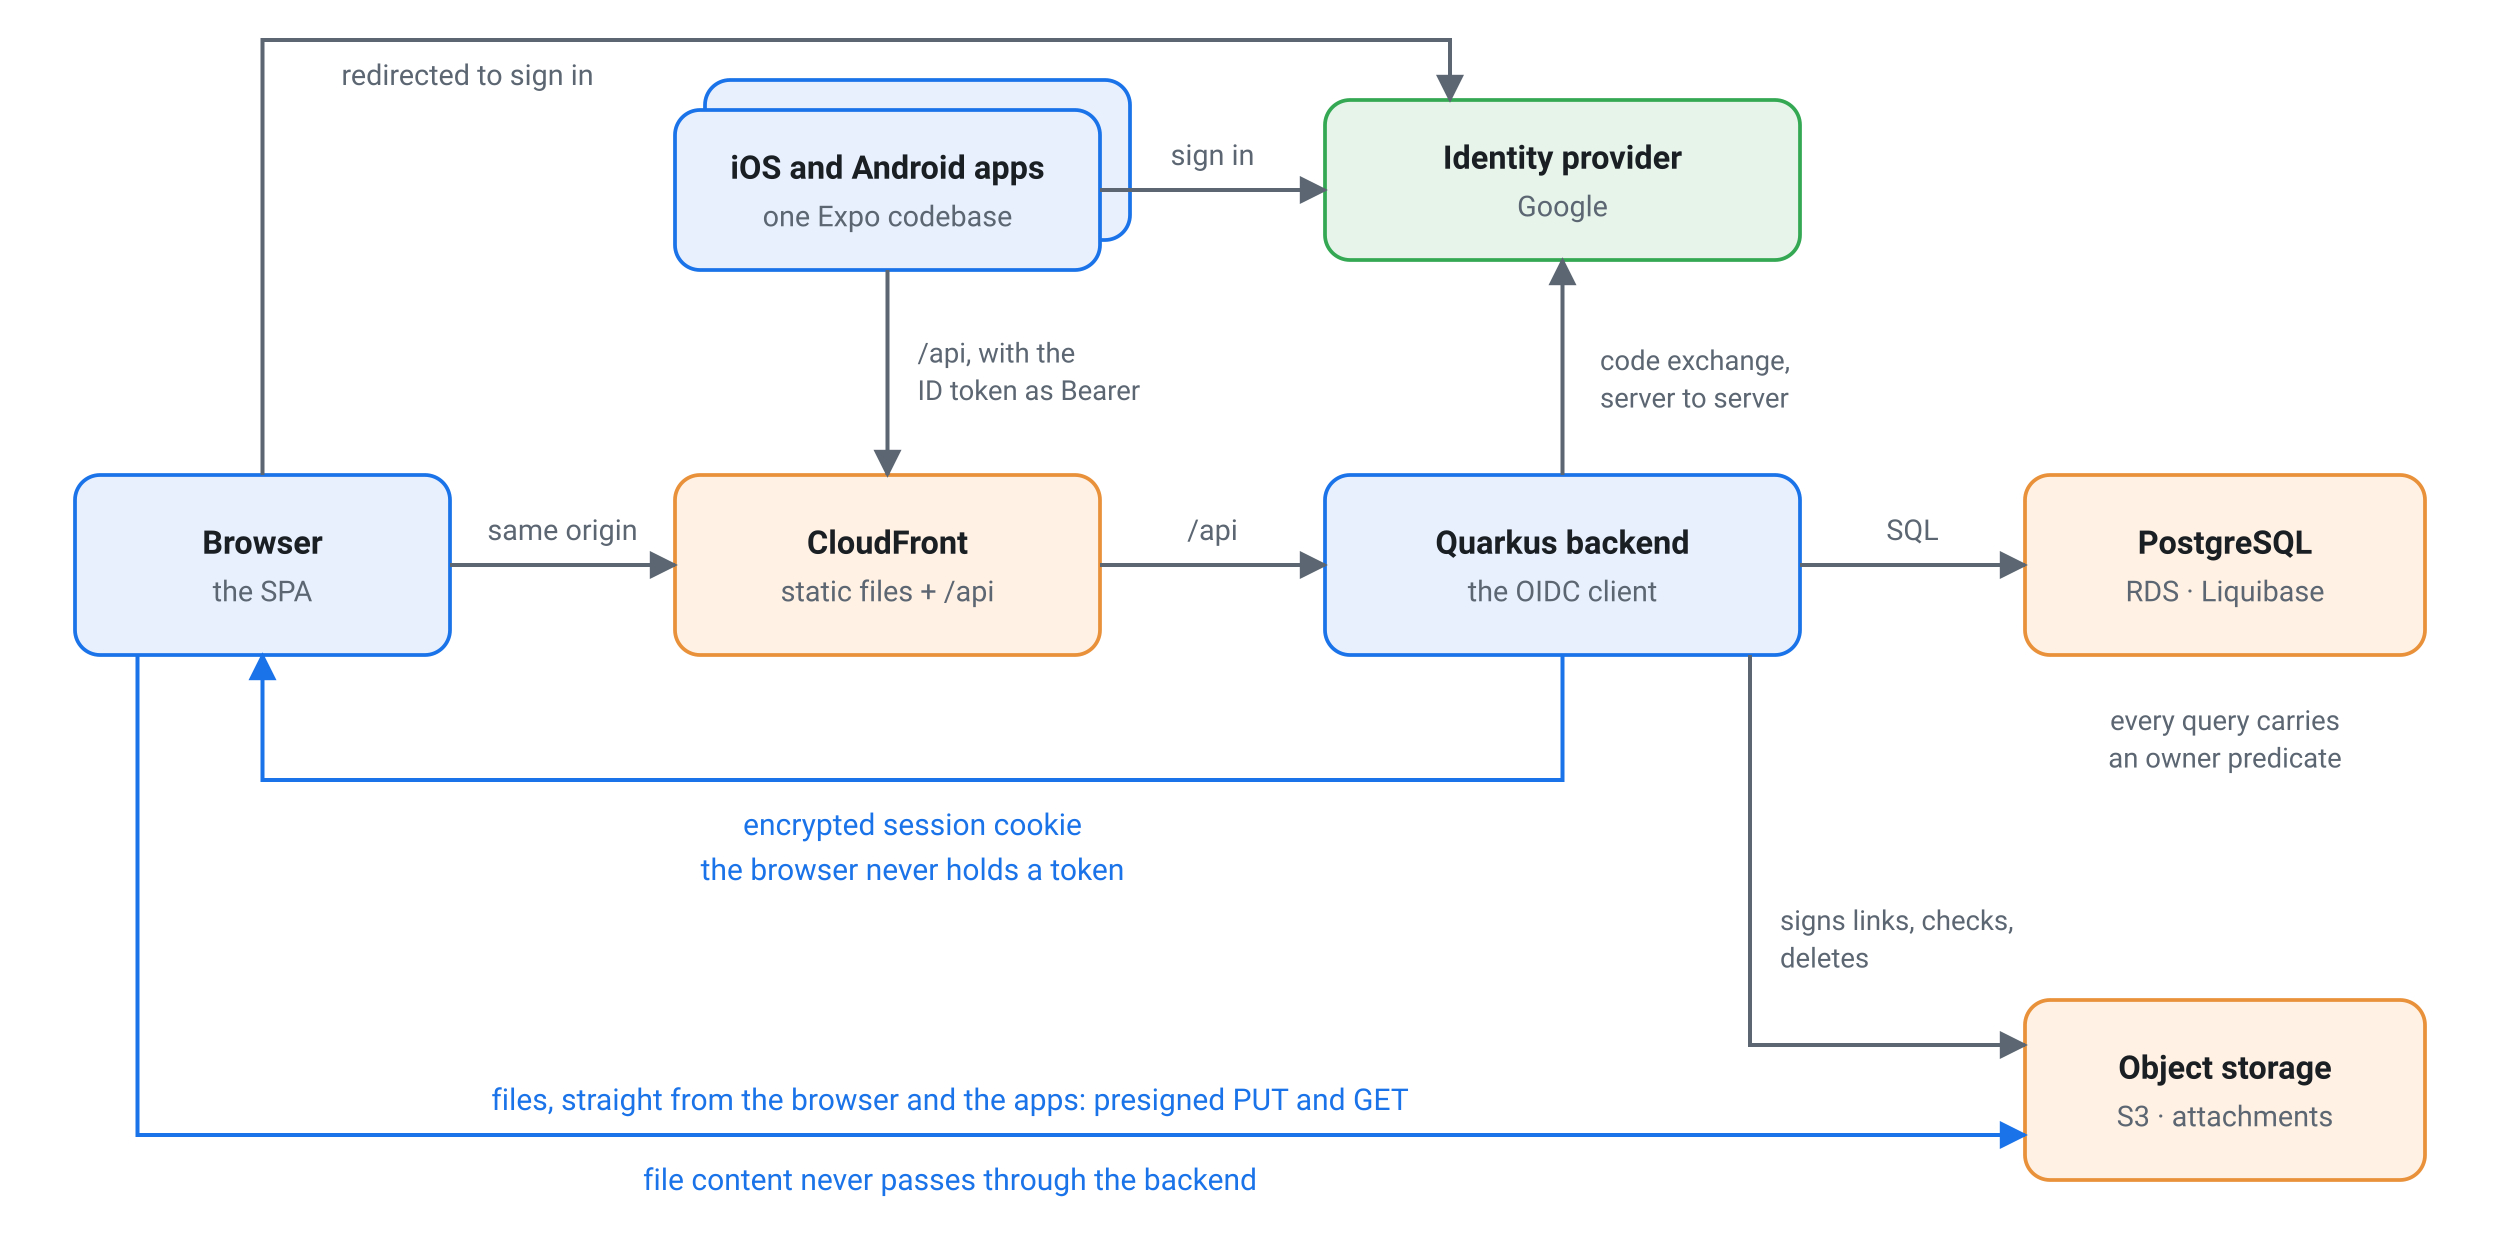
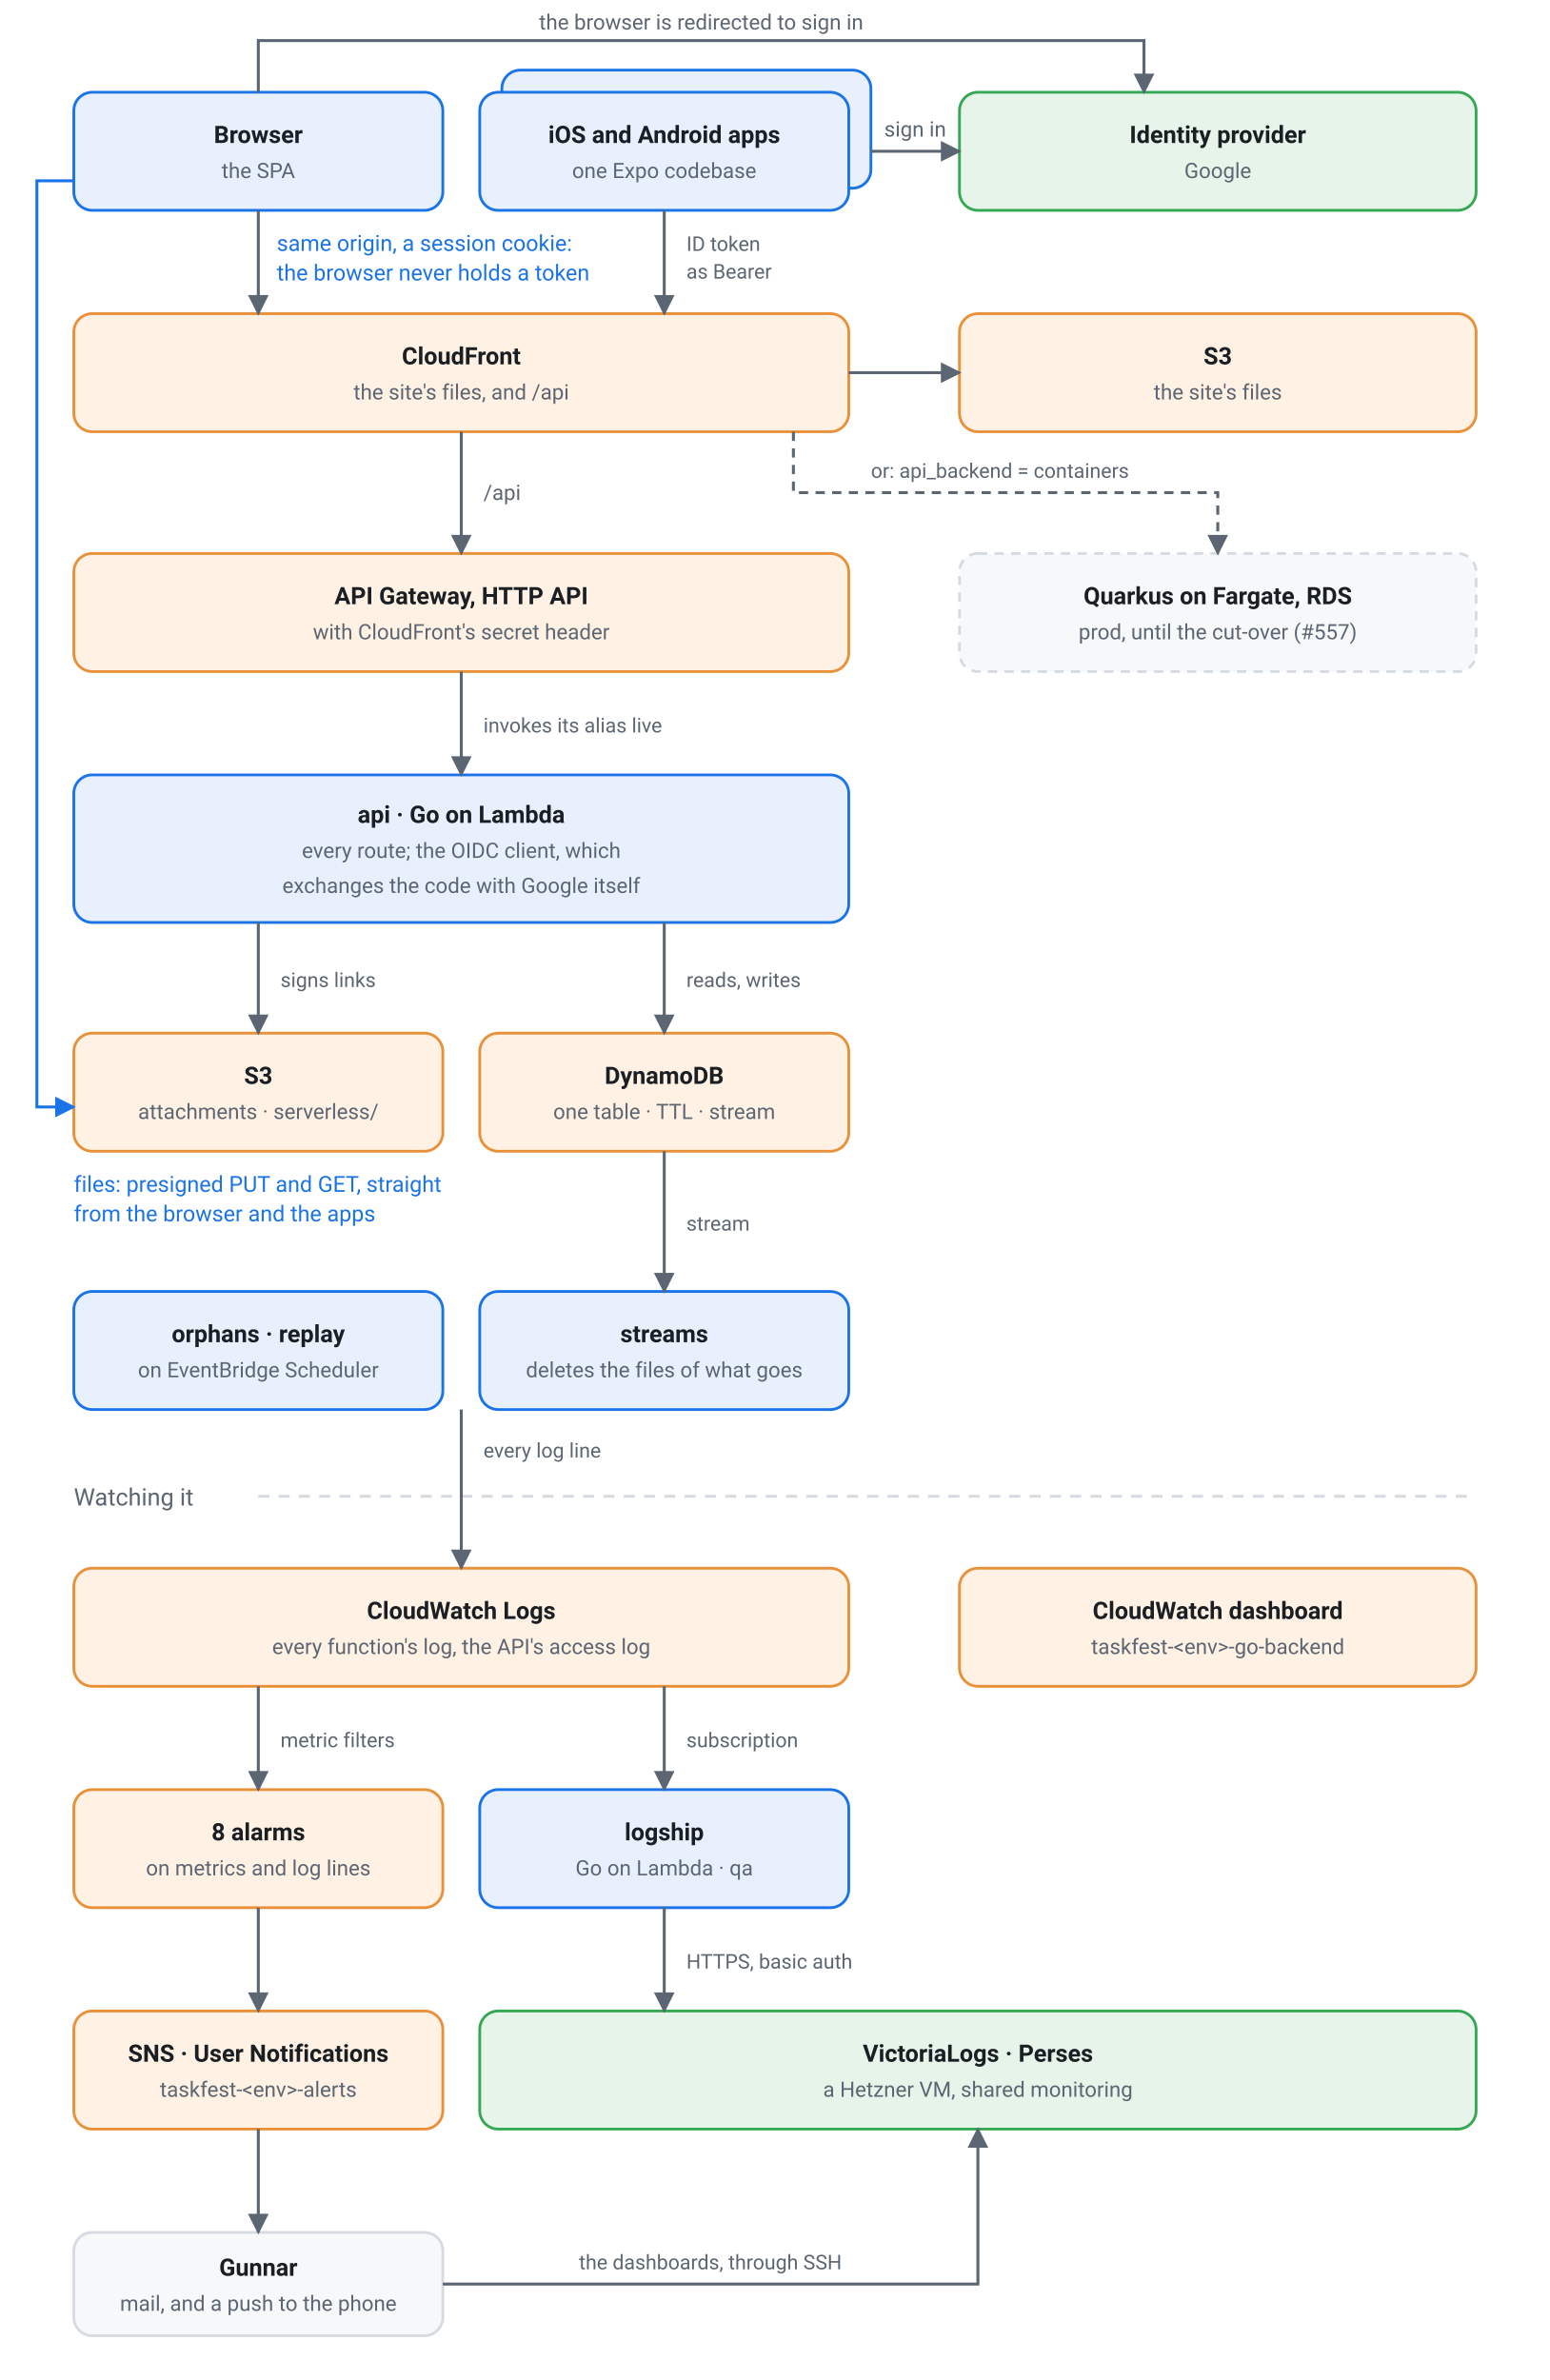
- <svg xmlns="http://www.w3.org/2000/svg" viewBox="0 0 1000 500" width="1000" height="500" role="img" aria-label="The browser talks only to CloudFront, which serves the app from S3 and passes /api to the Quarkus backend. The backend is the OIDC client: it exchanges the code with the identity provider, Google, itself and returns an encrypted session cookie, so the browser never holds a token. The iOS and Android apps sign in with the identity provider themselves and send their /api requests through CloudFront too, with the ID token as a Bearer token. The database is PostgreSQL on RDS. Files attached to tasks go straight between the browser or the apps and S3 through presigned links the backend signs, so their content never passes through it." font-family="system-ui, -apple-system, BlinkMacSystemFont, 'Segoe UI', Roboto, Helvetica, Arial, sans-serif">
+ <svg xmlns="http://www.w3.org/2000/svg" viewBox="0 0 840 1290" width="840" height="1290" role="img" aria-label="TaskFest on the Go backend, top to bottom. The browser and the iOS and Android apps sign in with Google: the browser is redirected there, the apps sign in themselves. Both talk only to CloudFront, which serves the site's files from S3 and passes /api to API Gateway's HTTP API with a secret header, or, where api_backend says containers, to the Quarkus backend on Fargate that prod runs until the cut-over. The HTTP API invokes the api function, Go on Lambda, which serves every route and is the OIDC client: it exchanges the code with Google itself, and the browser holds a session cookie, never a token, while the apps send their ID token as a Bearer token. The api function reads and writes one DynamoDB table and signs links to the attachment bucket, so files go straight between the clients and S3. The table's stream feeds the streams function, and EventBridge Scheduler runs orphans and replay. Every log line goes to CloudWatch Logs, where eight alarms watch metrics and log lines and notify an SNS topic, which mails Gunnar and pushes to his phone; a CloudWatch dashboard shows the figures. In qa, a subscription filter also hands every line to logship, which sends it over HTTPS with basic auth to VictoriaLogs and Perses on a shared Hetzner VM, which Gunnar opens through SSH." font-family="system-ui, -apple-system, BlinkMacSystemFont, 'Segoe UI', Roboto, Helvetica, Arial, sans-serif">
  <defs>
    <marker id="arrow" viewBox="0 0 10 10" refX="9" refY="5" markerWidth="7" markerHeight="7" orient="auto-start-reverse">
      <path d="M 0 0 L 10 5 L 0 10 z" fill="#5b6672" />
    </marker>
    <marker id="arrow-accent" viewBox="0 0 10 10" refX="9" refY="5" markerWidth="7" markerHeight="7" orient="auto-start-reverse">
      <path d="M 0 0 L 10 5 L 0 10 z" fill="#1a73e8" />
    </marker>
  </defs>
-   <rect width="1000" height="500" fill="#ffffff" />
-   <rect x="30" y="190" width="150" height="72" rx="10" fill="#e8f0fe" stroke="#1a73e8" stroke-width="1.5" />
-   <text x="105.0" y="221.5" text-anchor="middle" font-size="13" font-weight="600" fill="#1a1f24">Browser</text>
-   <text x="105.0" y="240.5" text-anchor="middle" font-size="11.5" font-weight="400" fill="#5b6672">the SPA</text>
-   <rect x="282" y="32" width="170" height="64" rx="10" fill="#e8f0fe" stroke="#1a73e8" stroke-width="1.5" />
-   <rect x="270" y="44" width="170" height="64" rx="10" fill="#e8f0fe" stroke="#1a73e8" stroke-width="1.5" />
-   <text x="355.0" y="71.5" text-anchor="middle" font-size="13" font-weight="600" fill="#1a1f24">iOS and Android apps</text>
-   <text x="355.0" y="90.5" text-anchor="middle" font-size="11.5" font-weight="400" fill="#5b6672">one Expo codebase</text>
-   <rect x="270" y="190" width="170" height="72" rx="10" fill="#fff1e3" stroke="#e8913a" stroke-width="1.5" />
-   <text x="355.0" y="221.5" text-anchor="middle" font-size="13" font-weight="600" fill="#1a1f24">CloudFront</text>
-   <text x="355.0" y="240.5" text-anchor="middle" font-size="11.5" font-weight="400" fill="#5b6672">static files + /api</text>
-   <rect x="530" y="190" width="190" height="72" rx="10" fill="#e8f0fe" stroke="#1a73e8" stroke-width="1.5" />
-   <text x="625.0" y="221.5" text-anchor="middle" font-size="13" font-weight="600" fill="#1a1f24">Quarkus backend</text>
-   <text x="625.0" y="240.5" text-anchor="middle" font-size="11.5" font-weight="400" fill="#5b6672">the OIDC client</text>
-   <rect x="810" y="190" width="160" height="72" rx="10" fill="#fff1e3" stroke="#e8913a" stroke-width="1.5" />
-   <text x="890.0" y="221.5" text-anchor="middle" font-size="13" font-weight="600" fill="#1a1f24">PostgreSQL</text>
-   <text x="890.0" y="240.5" text-anchor="middle" font-size="11.5" font-weight="400" fill="#5b6672">RDS · Liquibase</text>
-   <rect x="530" y="40" width="190" height="64" rx="10" fill="#e6f4ea" stroke="#34a853" stroke-width="1.5" />
-   <text x="625.0" y="67.5" text-anchor="middle" font-size="13" font-weight="600" fill="#1a1f24">Identity provider</text>
-   <text x="625.0" y="86.5" text-anchor="middle" font-size="11.5" font-weight="400" fill="#5b6672">Google</text>
-   <rect x="810" y="400" width="160" height="72" rx="10" fill="#fff1e3" stroke="#e8913a" stroke-width="1.5" />
-   <text x="890.0" y="431.5" text-anchor="middle" font-size="13" font-weight="600" fill="#1a1f24">Object storage</text>
-   <text x="890.0" y="450.5" text-anchor="middle" font-size="11.5" font-weight="400" fill="#5b6672">S3 · attachments</text>
-   <polyline points="180,226 270,226" fill="none" stroke="#5b6672" stroke-width="1.6" marker-end="url(#arrow)" />
-   <text x="225" y="216" text-anchor="middle" font-size="11.5" fill="#5b6672">same origin</text>
-   <polyline points="440,226 530,226" fill="none" stroke="#5b6672" stroke-width="1.6" marker-end="url(#arrow)" />
-   <text x="485" y="216" text-anchor="middle" font-size="11.5" fill="#5b6672">/api</text>
-   <polyline points="720,226 810,226" fill="none" stroke="#5b6672" stroke-width="1.6" marker-end="url(#arrow)" />
-   <text x="765" y="216" text-anchor="middle" font-size="11.5" fill="#5b6672">SQL</text>
-   <text x="890" y="292" text-anchor="middle" font-size="11" fill="#5b6672">every query carries</text>
-   <text x="890" y="307" text-anchor="middle" font-size="11" fill="#5b6672">an owner predicate</text>
-   <polyline points="625,190 625,104" fill="none" stroke="#5b6672" stroke-width="1.6" marker-end="url(#arrow)" />
-   <text x="640" y="148" text-anchor="start" font-size="11" fill="#5b6672">code exchange,</text>
-   <text x="640" y="163" text-anchor="start" font-size="11" fill="#5b6672">server to server</text>
-   <polyline points="105,190 105,16 580,16 580,40" fill="none" stroke="#5b6672" stroke-width="1.6" marker-end="url(#arrow)" />
-   <text x="187" y="34" text-anchor="middle" font-size="11.5" fill="#5b6672">redirected to sign in</text>
-   <polyline points="440,76 530,76" fill="none" stroke="#5b6672" stroke-width="1.6" marker-end="url(#arrow)" />
-   <text x="485" y="66" text-anchor="middle" font-size="11.5" fill="#5b6672">sign in</text>
-   <polyline points="355,108 355,190" fill="none" stroke="#5b6672" stroke-width="1.6" marker-end="url(#arrow)" />
-   <text x="367" y="145" text-anchor="start" font-size="11" fill="#5b6672">/api, with the</text>
-   <text x="367" y="160" text-anchor="start" font-size="11" fill="#5b6672">ID token as Bearer</text>
-   <polyline points="625,262 625,312 105,312 105,262" fill="none" stroke="#1a73e8" stroke-width="1.6" marker-end="url(#arrow-accent)" />
-   <text x="365" y="334" text-anchor="middle" font-size="12" fill="#1a73e8">encrypted session cookie</text>
-   <text x="365" y="352" text-anchor="middle" font-size="12" fill="#1a73e8">the browser never holds a token</text>
-   <polyline points="700,262 700,418 810,418" fill="none" stroke="#5b6672" stroke-width="1.6" marker-end="url(#arrow)" />
-   <text x="712" y="372" text-anchor="start" font-size="11" fill="#5b6672">signs links, checks,</text>
-   <text x="712" y="387" text-anchor="start" font-size="11" fill="#5b6672">deletes</text>
-   <polyline points="55,262 55,454 810,454" fill="none" stroke="#1a73e8" stroke-width="1.6" marker-end="url(#arrow-accent)" />
-   <text x="380" y="444" text-anchor="middle" font-size="12" fill="#1a73e8">files, straight from the browser and the apps: presigned PUT and GET</text>
-   <text x="380" y="476" text-anchor="middle" font-size="12" fill="#1a73e8">file content never passes through the backend</text>
+   <rect width="840" height="1290" fill="#ffffff" />
+   <rect x="40" y="50" width="200" height="64" rx="10" fill="#e8f0fe" stroke="#1a73e8" stroke-width="1.5" />
+   <text x="140.0" y="77.5" text-anchor="middle" font-size="13" font-weight="600" fill="#1a1f24">Browser</text>
+   <text x="140.0" y="96.5" text-anchor="middle" font-size="11.5" font-weight="400" fill="#5b6672">the SPA</text>
+   <rect x="272" y="38" width="200" height="64" rx="10" fill="#e8f0fe" stroke="#1a73e8" stroke-width="1.5" />
+   <rect x="260" y="50" width="200" height="64" rx="10" fill="#e8f0fe" stroke="#1a73e8" stroke-width="1.5" />
+   <text x="360.0" y="77.5" text-anchor="middle" font-size="13" font-weight="600" fill="#1a1f24">iOS and Android apps</text>
+   <text x="360.0" y="96.5" text-anchor="middle" font-size="11.5" font-weight="400" fill="#5b6672">one Expo codebase</text>
+   <rect x="520" y="50" width="280" height="64" rx="10" fill="#e6f4ea" stroke="#34a853" stroke-width="1.5" />
+   <text x="660.0" y="77.5" text-anchor="middle" font-size="13" font-weight="600" fill="#1a1f24">Identity provider</text>
+   <text x="660.0" y="96.5" text-anchor="middle" font-size="11.5" font-weight="400" fill="#5b6672">Google</text>
+   <polyline points="472,82 520,82" fill="none" stroke="#5b6672" stroke-width="1.6" marker-end="url(#arrow)" />
+   <text x="496" y="74" text-anchor="middle" font-size="11.5" fill="#5b6672">sign in</text>
+   <polyline points="140,50 140,22 620,22 620,50" fill="none" stroke="#5b6672" stroke-width="1.6" marker-end="url(#arrow)" />
+   <text x="380" y="16" text-anchor="middle" font-size="11.5" fill="#5b6672">the browser is redirected to sign in</text>
+   <rect x="40" y="170" width="420" height="64" rx="10" fill="#fff1e3" stroke="#e8913a" stroke-width="1.5" />
+   <text x="250.0" y="197.5" text-anchor="middle" font-size="13" font-weight="600" fill="#1a1f24">CloudFront</text>
+   <text x="250.0" y="216.5" text-anchor="middle" font-size="11.5" font-weight="400" fill="#5b6672">the site's files, and /api</text>
+   <rect x="520" y="170" width="280" height="64" rx="10" fill="#fff1e3" stroke="#e8913a" stroke-width="1.5" />
+   <text x="660.0" y="197.5" text-anchor="middle" font-size="13" font-weight="600" fill="#1a1f24">S3</text>
+   <text x="660.0" y="216.5" text-anchor="middle" font-size="11.5" font-weight="400" fill="#5b6672">the site's files</text>
+   <polyline points="140,114 140,170" fill="none" stroke="#5b6672" stroke-width="1.6" marker-end="url(#arrow)" />
+   <text x="150" y="136" text-anchor="start" font-size="12" fill="#1a73e8">same origin, a session cookie:</text>
+   <text x="150" y="152" text-anchor="start" font-size="12" fill="#1a73e8">the browser never holds a token</text>
+   <polyline points="360,114 360,170" fill="none" stroke="#5b6672" stroke-width="1.6" marker-end="url(#arrow)" />
+   <text x="372" y="136" text-anchor="start" font-size="11" fill="#5b6672">ID token</text>
+   <text x="372" y="151" text-anchor="start" font-size="11" fill="#5b6672">as Bearer</text>
+   <polyline points="460,202 520,202" fill="none" stroke="#5b6672" stroke-width="1.6" marker-end="url(#arrow)" />
+   <rect x="40" y="300" width="420" height="64" rx="10" fill="#fff1e3" stroke="#e8913a" stroke-width="1.5" />
+   <text x="250.0" y="327.5" text-anchor="middle" font-size="13" font-weight="600" fill="#1a1f24">API Gateway, HTTP API</text>
+   <text x="250.0" y="346.5" text-anchor="middle" font-size="11.5" font-weight="400" fill="#5b6672">with CloudFront's secret header</text>
+   <rect x="520" y="300" width="280" height="64" rx="10" fill="#f6f8fa" stroke="#d5dbe1" stroke-width="1.5" stroke-dasharray="5 4" />
+   <text x="660.0" y="327.5" text-anchor="middle" font-size="13" font-weight="600" fill="#1a1f24">Quarkus on Fargate, RDS</text>
+   <text x="660.0" y="346.5" text-anchor="middle" font-size="11.5" font-weight="400" fill="#5b6672">prod, until the cut-over (#557)</text>
+   <polyline points="250,234 250,300" fill="none" stroke="#5b6672" stroke-width="1.6" marker-end="url(#arrow)" />
+   <text x="262" y="271" text-anchor="start" font-size="11.5" fill="#5b6672">/api</text>
+   <polyline points="430,234 430,267 660,267 660,300" fill="none" stroke="#5b6672" stroke-width="1.6" stroke-dasharray="5 4" marker-end="url(#arrow)" />
+   <text x="472" y="259" text-anchor="start" font-size="11" fill="#5b6672">or: api_backend = containers</text>
+   <rect x="40" y="420" width="420" height="80" rx="10" fill="#e8f0fe" stroke="#1a73e8" stroke-width="1.5" />
+   <text x="250.0" y="446.0" text-anchor="middle" font-size="13" font-weight="600" fill="#1a1f24">api · Go on Lambda</text>
+   <text x="250.0" y="465.0" text-anchor="middle" font-size="11.5" font-weight="400" fill="#5b6672">every route; the OIDC client, which</text>
+   <text x="250.0" y="484.0" text-anchor="middle" font-size="11.5" font-weight="400" fill="#5b6672">exchanges the code with Google itself</text>
+   <polyline points="250,364 250,420" fill="none" stroke="#5b6672" stroke-width="1.6" marker-end="url(#arrow)" />
+   <text x="262" y="397" text-anchor="start" font-size="11" fill="#5b6672">invokes its alias live</text>
+   <rect x="40" y="560" width="200" height="64" rx="10" fill="#fff1e3" stroke="#e8913a" stroke-width="1.5" />
+   <text x="140.0" y="587.5" text-anchor="middle" font-size="13" font-weight="600" fill="#1a1f24">S3</text>
+   <text x="140.0" y="606.5" text-anchor="middle" font-size="11.5" font-weight="400" fill="#5b6672">attachments · serverless/</text>
+   <rect x="260" y="560" width="200" height="64" rx="10" fill="#fff1e3" stroke="#e8913a" stroke-width="1.5" />
+   <text x="360.0" y="587.5" text-anchor="middle" font-size="13" font-weight="600" fill="#1a1f24">DynamoDB</text>
+   <text x="360.0" y="606.5" text-anchor="middle" font-size="11.5" font-weight="400" fill="#5b6672">one table · TTL · stream</text>
+   <polyline points="140,500 140,560" fill="none" stroke="#5b6672" stroke-width="1.6" marker-end="url(#arrow)" />
+   <text x="152" y="535" text-anchor="start" font-size="11" fill="#5b6672">signs links</text>
+   <polyline points="360,500 360,560" fill="none" stroke="#5b6672" stroke-width="1.6" marker-end="url(#arrow)" />
+   <text x="372" y="535" text-anchor="start" font-size="11" fill="#5b6672">reads, writes</text>
+   <polyline points="40,98 20,98 20,600 40,600" fill="none" stroke="#1a73e8" stroke-width="1.6" marker-end="url(#arrow-accent)" />
+   <text x="40" y="646" text-anchor="start" font-size="12" fill="#1a73e8">files: presigned PUT and GET, straight</text>
+   <text x="40" y="662" text-anchor="start" font-size="12" fill="#1a73e8">from the browser and the apps</text>
+   <rect x="40" y="700" width="200" height="64" rx="10" fill="#e8f0fe" stroke="#1a73e8" stroke-width="1.5" />
+   <text x="140.0" y="727.5" text-anchor="middle" font-size="13" font-weight="600" fill="#1a1f24">orphans · replay</text>
+   <text x="140.0" y="746.5" text-anchor="middle" font-size="11.5" font-weight="400" fill="#5b6672">on EventBridge Scheduler</text>
+   <rect x="260" y="700" width="200" height="64" rx="10" fill="#e8f0fe" stroke="#1a73e8" stroke-width="1.5" />
+   <text x="360.0" y="727.5" text-anchor="middle" font-size="13" font-weight="600" fill="#1a1f24">streams</text>
+   <text x="360.0" y="746.5" text-anchor="middle" font-size="11.5" font-weight="400" fill="#5b6672">deletes the files of what goes</text>
+   <polyline points="360,624 360,700" fill="none" stroke="#5b6672" stroke-width="1.6" marker-end="url(#arrow)" />
+   <text x="372" y="667" text-anchor="start" font-size="11" fill="#5b6672">stream</text>
+   <text x="40" y="816" text-anchor="start" font-size="13" fill="#5b6672">Watching it</text>
+   <line x1="140" y1="811" x2="800" y2="811" stroke="#d5dbe1" stroke-width="1.6" stroke-dasharray="6 5" />
+   <rect x="40" y="850" width="420" height="64" rx="10" fill="#fff1e3" stroke="#e8913a" stroke-width="1.5" />
+   <text x="250.0" y="877.5" text-anchor="middle" font-size="13" font-weight="600" fill="#1a1f24">CloudWatch Logs</text>
+   <text x="250.0" y="896.5" text-anchor="middle" font-size="11.5" font-weight="400" fill="#5b6672">every function's log, the API's access log</text>
+   <rect x="520" y="850" width="280" height="64" rx="10" fill="#fff1e3" stroke="#e8913a" stroke-width="1.5" />
+   <text x="660.0" y="877.5" text-anchor="middle" font-size="13" font-weight="600" fill="#1a1f24">CloudWatch dashboard</text>
+   <text x="660.0" y="896.5" text-anchor="middle" font-size="11.5" font-weight="400" fill="#5b6672">taskfest-&lt;env&gt;-go-backend</text>
+   <polyline points="250,764 250,850" fill="none" stroke="#5b6672" stroke-width="1.6" marker-end="url(#arrow)" />
+   <text x="262" y="790" text-anchor="start" font-size="11" fill="#5b6672">every log line</text>
+   <rect x="40" y="970" width="200" height="64" rx="10" fill="#fff1e3" stroke="#e8913a" stroke-width="1.5" />
+   <text x="140.0" y="997.5" text-anchor="middle" font-size="13" font-weight="600" fill="#1a1f24">8 alarms</text>
+   <text x="140.0" y="1016.5" text-anchor="middle" font-size="11.5" font-weight="400" fill="#5b6672">on metrics and log lines</text>
+   <rect x="260" y="970" width="200" height="64" rx="10" fill="#e8f0fe" stroke="#1a73e8" stroke-width="1.5" />
+   <text x="360.0" y="997.5" text-anchor="middle" font-size="13" font-weight="600" fill="#1a1f24">logship</text>
+   <text x="360.0" y="1016.5" text-anchor="middle" font-size="11.5" font-weight="400" fill="#5b6672">Go on Lambda · qa</text>
+   <polyline points="140,914 140,970" fill="none" stroke="#5b6672" stroke-width="1.6" marker-end="url(#arrow)" />
+   <text x="152" y="947" text-anchor="start" font-size="11" fill="#5b6672">metric filters</text>
+   <polyline points="360,914 360,970" fill="none" stroke="#5b6672" stroke-width="1.6" marker-end="url(#arrow)" />
+   <text x="372" y="947" text-anchor="start" font-size="11" fill="#5b6672">subscription</text>
+   <rect x="40" y="1090" width="200" height="64" rx="10" fill="#fff1e3" stroke="#e8913a" stroke-width="1.5" />
+   <text x="140.0" y="1117.5" text-anchor="middle" font-size="13" font-weight="600" fill="#1a1f24">SNS · User Notifications</text>
+   <text x="140.0" y="1136.5" text-anchor="middle" font-size="11.5" font-weight="400" fill="#5b6672">taskfest-&lt;env&gt;-alerts</text>
+   <rect x="260" y="1090" width="540" height="64" rx="10" fill="#e6f4ea" stroke="#34a853" stroke-width="1.5" />
+   <text x="530.0" y="1117.5" text-anchor="middle" font-size="13" font-weight="600" fill="#1a1f24">VictoriaLogs · Perses</text>
+   <text x="530.0" y="1136.5" text-anchor="middle" font-size="11.5" font-weight="400" fill="#5b6672">a Hetzner VM, shared monitoring</text>
+   <polyline points="140,1034 140,1090" fill="none" stroke="#5b6672" stroke-width="1.6" marker-end="url(#arrow)" />
+   <polyline points="360,1034 360,1090" fill="none" stroke="#5b6672" stroke-width="1.6" marker-end="url(#arrow)" />
+   <text x="372" y="1067" text-anchor="start" font-size="11" fill="#5b6672">HTTPS, basic auth</text>
+   <rect x="40" y="1210" width="200" height="56" rx="10" fill="#f6f8fa" stroke="#d5dbe1" stroke-width="1.5" />
+   <text x="140.0" y="1233.5" text-anchor="middle" font-size="13" font-weight="600" fill="#1a1f24">Gunnar</text>
+   <text x="140.0" y="1252.5" text-anchor="middle" font-size="11.5" font-weight="400" fill="#5b6672">mail, and a push to the phone</text>
+   <polyline points="140,1154 140,1210" fill="none" stroke="#5b6672" stroke-width="1.6" marker-end="url(#arrow)" />
+   <polyline points="240,1238 530,1238 530,1154" fill="none" stroke="#5b6672" stroke-width="1.6" marker-end="url(#arrow)" />
+   <text x="385" y="1230" text-anchor="middle" font-size="11" fill="#5b6672">the dashboards, through SSH</text>
</svg>
